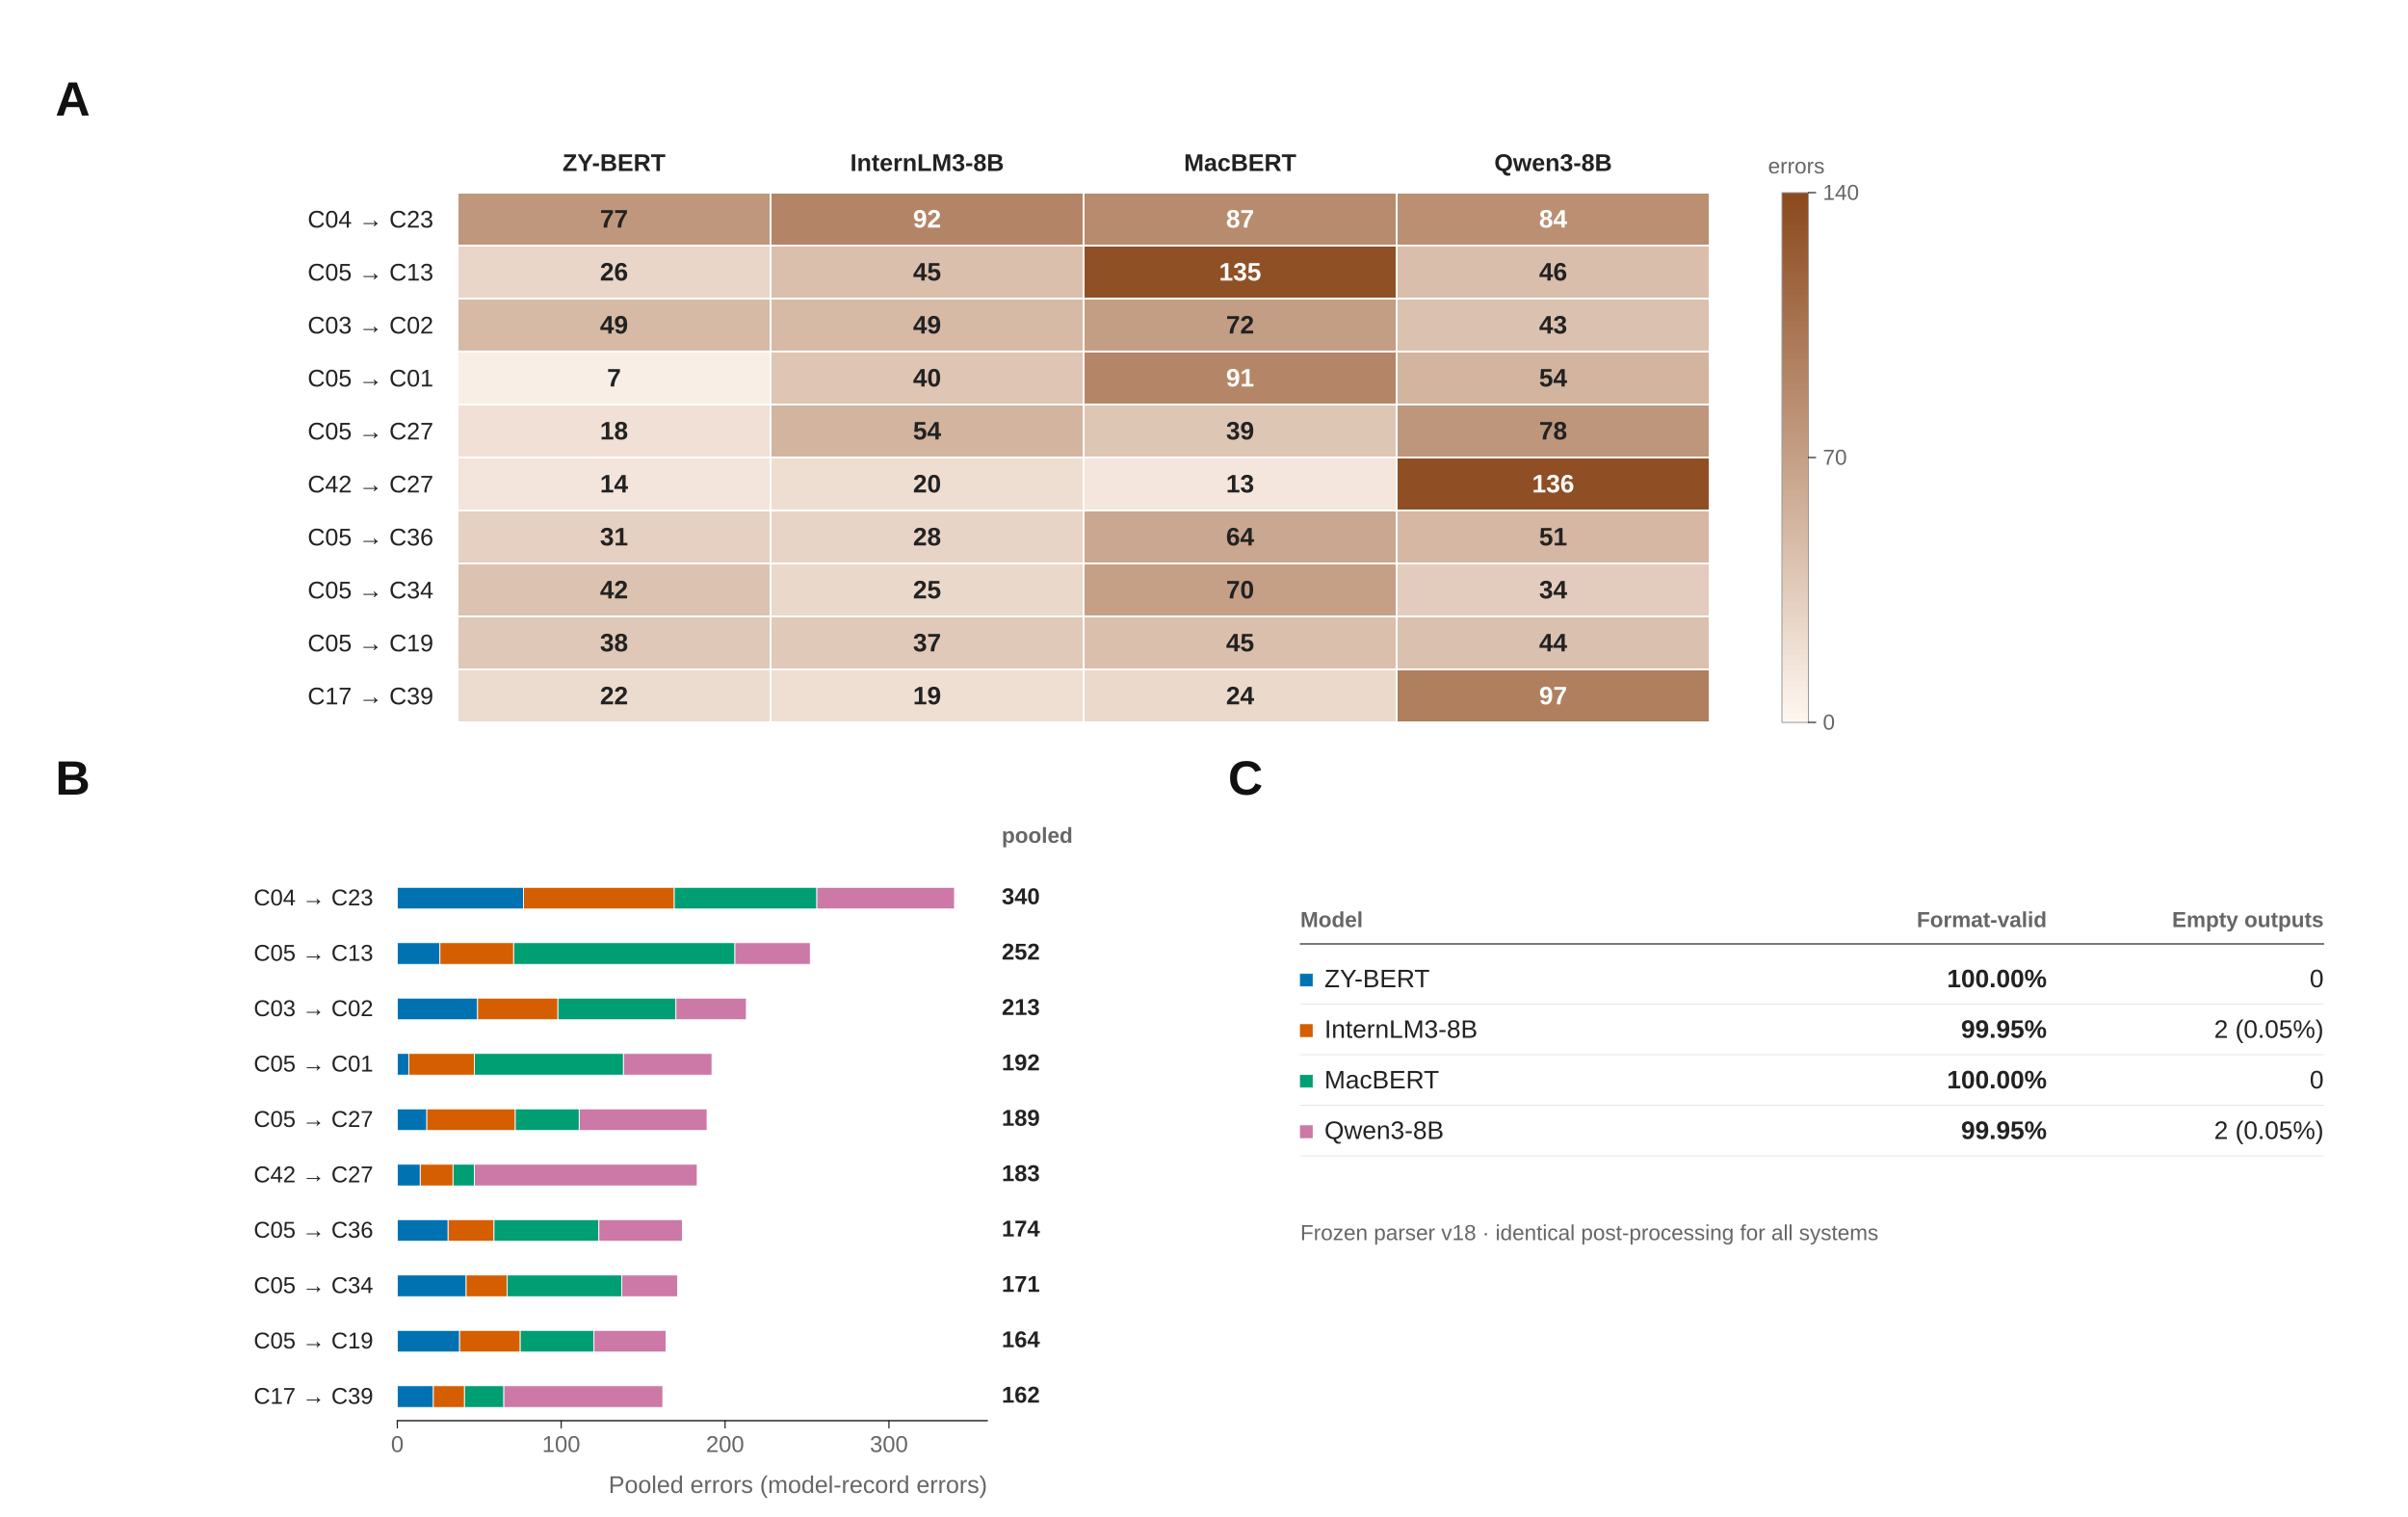
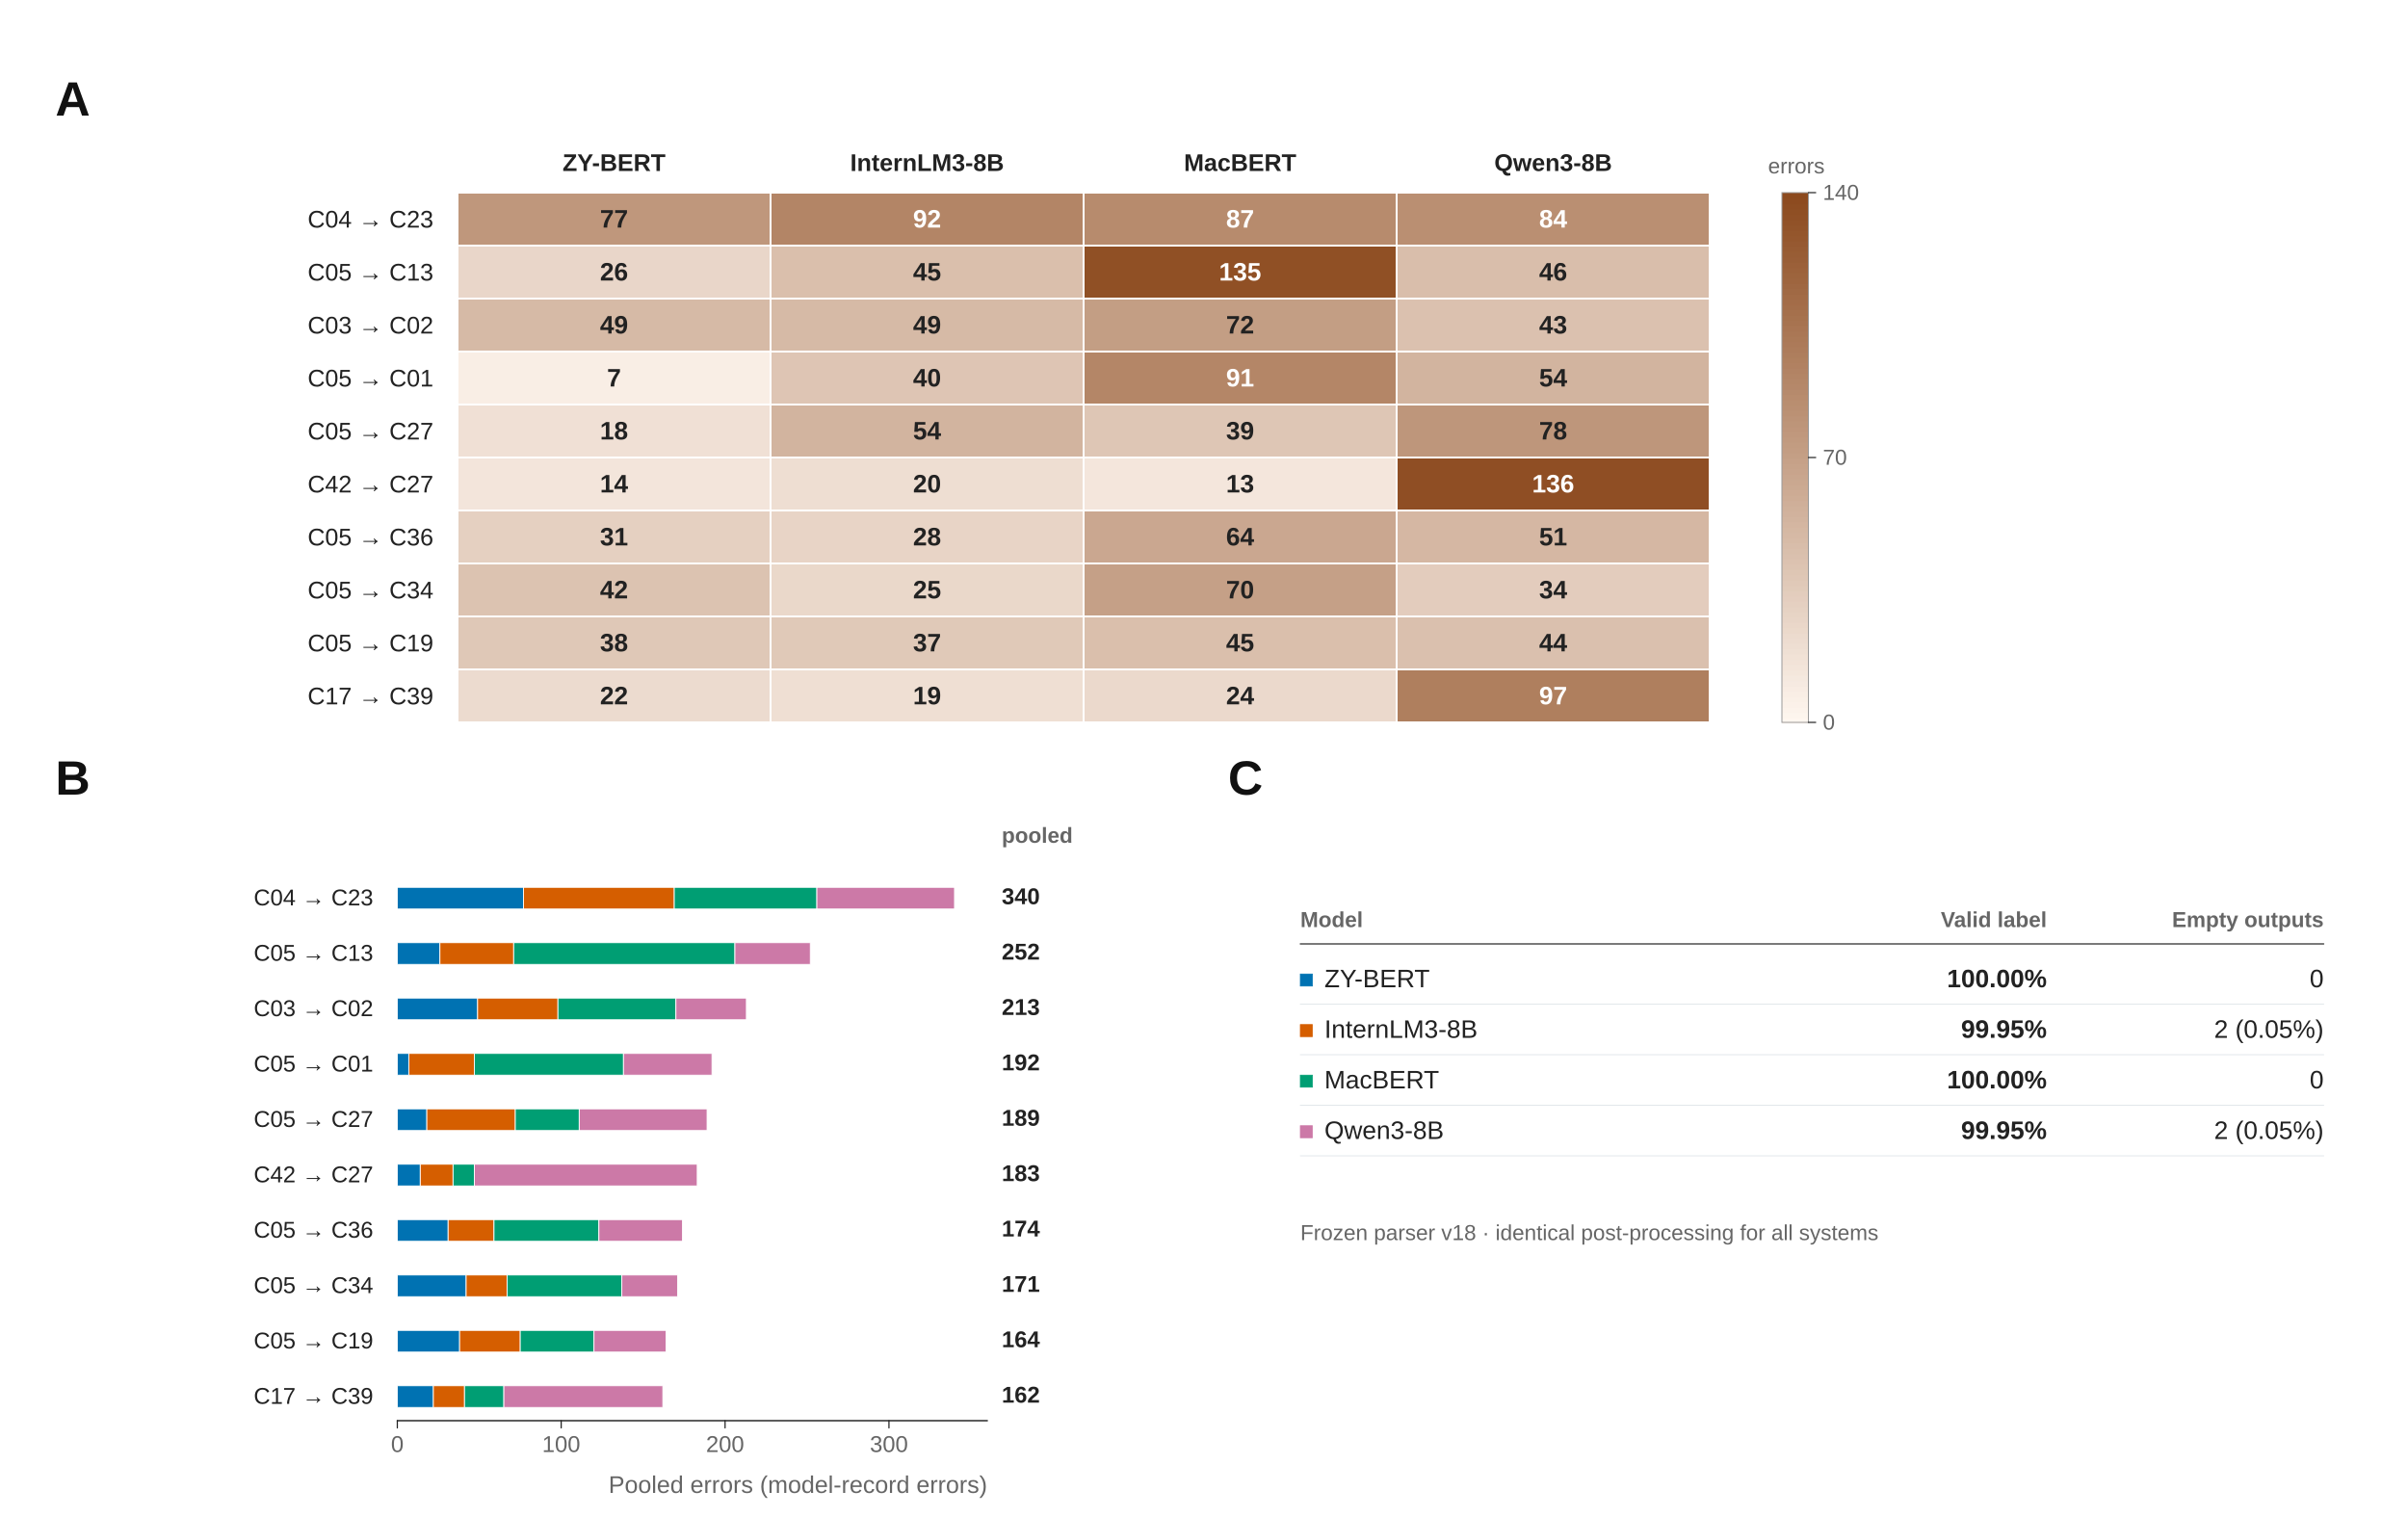
<svg xmlns="http://www.w3.org/2000/svg" width="2000" height="1260" viewBox="0 0 2000 1260">
  <rect width="2000" height="1260" fill="#FFFFFF" />
  <text x="46" y="96" font-family="Arial, Helvetica, sans-serif" font-size="40" font-weight="700" fill="#111111" text-anchor="start">A</text>
  <text x="510.0" y="142" font-family="Arial, Helvetica, sans-serif" font-size="20" font-weight="600" fill="#222222" text-anchor="middle">ZY-BERT</text>
  <text x="770.0" y="142" font-family="Arial, Helvetica, sans-serif" font-size="20" font-weight="600" fill="#222222" text-anchor="middle">InternLM3-8B</text>
  <text x="1030.0" y="142" font-family="Arial, Helvetica, sans-serif" font-size="20" font-weight="600" fill="#222222" text-anchor="middle">MacBERT</text>
  <text x="1290.0" y="142" font-family="Arial, Helvetica, sans-serif" font-size="20" font-weight="600" fill="#222222" text-anchor="middle">Qwen3-8B</text>
  <text x="360" y="189" font-family="Arial, Helvetica, sans-serif" font-size="20" font-weight="500" fill="#222222" text-anchor="end">C04 → C23</text>
  <rect x="380" y="160" width="260" height="44" rx="0" fill="#BF977C" stroke="#FFFFFF" stroke-width="1.6" opacity="1" />
  <text x="510.0" y="189" font-family="Arial, Helvetica, sans-serif" font-size="21" font-weight="700" fill="#222222" text-anchor="middle">77</text>
  <rect x="640" y="160" width="260" height="44" rx="0" fill="#B38566" stroke="#FFFFFF" stroke-width="1.6" opacity="1" />
  <text x="770.0" y="189" font-family="Arial, Helvetica, sans-serif" font-size="21" font-weight="700" fill="#FFFFFF" text-anchor="middle">92</text>
  <rect x="900" y="160" width="260" height="44" rx="0" fill="#B78B6D" stroke="#FFFFFF" stroke-width="1.6" opacity="1" />
  <text x="1030.0" y="189" font-family="Arial, Helvetica, sans-serif" font-size="21" font-weight="700" fill="#FFFFFF" text-anchor="middle">87</text>
  <rect x="1160" y="160" width="260" height="44" rx="0" fill="#BA8F72" stroke="#FFFFFF" stroke-width="1.6" opacity="1" />
  <text x="1290.0" y="189" font-family="Arial, Helvetica, sans-serif" font-size="21" font-weight="700" fill="#FFFFFF" text-anchor="middle">84</text>
  <text x="360" y="233" font-family="Arial, Helvetica, sans-serif" font-size="20" font-weight="500" fill="#222222" text-anchor="end">C05 → C13</text>
  <rect x="380" y="204" width="260" height="44" rx="0" fill="#E9D6C9" stroke="#FFFFFF" stroke-width="1.6" opacity="1" />
  <text x="510.0" y="233" font-family="Arial, Helvetica, sans-serif" font-size="21" font-weight="700" fill="#222222" text-anchor="middle">26</text>
  <rect x="640" y="204" width="260" height="44" rx="0" fill="#DABFAC" stroke="#FFFFFF" stroke-width="1.6" opacity="1" />
  <text x="770.0" y="233" font-family="Arial, Helvetica, sans-serif" font-size="21" font-weight="700" fill="#222222" text-anchor="middle">45</text>
  <rect x="900" y="204" width="260" height="44" rx="0" fill="#905025" stroke="#FFFFFF" stroke-width="1.6" opacity="1" />
  <text x="1030.0" y="233" font-family="Arial, Helvetica, sans-serif" font-size="21" font-weight="700" fill="#FFFFFF" text-anchor="middle">135</text>
  <rect x="1160" y="204" width="260" height="44" rx="0" fill="#D9BEAB" stroke="#FFFFFF" stroke-width="1.6" opacity="1" />
  <text x="1290.0" y="233" font-family="Arial, Helvetica, sans-serif" font-size="21" font-weight="700" fill="#222222" text-anchor="middle">46</text>
  <text x="360" y="277" font-family="Arial, Helvetica, sans-serif" font-size="20" font-weight="500" fill="#222222" text-anchor="end">C03 → C02</text>
  <rect x="380" y="248" width="260" height="44" rx="0" fill="#D6BAA6" stroke="#FFFFFF" stroke-width="1.6" opacity="1" />
  <text x="510.0" y="277" font-family="Arial, Helvetica, sans-serif" font-size="21" font-weight="700" fill="#222222" text-anchor="middle">49</text>
  <rect x="640" y="248" width="260" height="44" rx="0" fill="#D6BAA6" stroke="#FFFFFF" stroke-width="1.6" opacity="1" />
  <text x="770.0" y="277" font-family="Arial, Helvetica, sans-serif" font-size="21" font-weight="700" fill="#222222" text-anchor="middle">49</text>
  <rect x="900" y="248" width="260" height="44" rx="0" fill="#C39E84" stroke="#FFFFFF" stroke-width="1.6" opacity="1" />
  <text x="1030.0" y="277" font-family="Arial, Helvetica, sans-serif" font-size="21" font-weight="700" fill="#222222" text-anchor="middle">72</text>
  <rect x="1160" y="248" width="260" height="44" rx="0" fill="#DBC1AF" stroke="#FFFFFF" stroke-width="1.6" opacity="1" />
  <text x="1290.0" y="277" font-family="Arial, Helvetica, sans-serif" font-size="21" font-weight="700" fill="#222222" text-anchor="middle">43</text>
  <text x="360" y="321" font-family="Arial, Helvetica, sans-serif" font-size="20" font-weight="500" fill="#222222" text-anchor="end">C05 → C01</text>
  <rect x="380" y="292" width="260" height="44" rx="0" fill="#F9EEE5" stroke="#FFFFFF" stroke-width="1.6" opacity="1" />
  <text x="510.0" y="321" font-family="Arial, Helvetica, sans-serif" font-size="21" font-weight="700" fill="#222222" text-anchor="middle">7</text>
  <rect x="640" y="292" width="260" height="44" rx="0" fill="#DEC5B4" stroke="#FFFFFF" stroke-width="1.6" opacity="1" />
  <text x="770.0" y="321" font-family="Arial, Helvetica, sans-serif" font-size="21" font-weight="700" fill="#222222" text-anchor="middle">40</text>
  <rect x="900" y="292" width="260" height="44" rx="0" fill="#B48667" stroke="#FFFFFF" stroke-width="1.6" opacity="1" />
  <text x="1030.0" y="321" font-family="Arial, Helvetica, sans-serif" font-size="21" font-weight="700" fill="#FFFFFF" text-anchor="middle">91</text>
  <rect x="1160" y="292" width="260" height="44" rx="0" fill="#D2B49F" stroke="#FFFFFF" stroke-width="1.6" opacity="1" />
  <text x="1290.0" y="321" font-family="Arial, Helvetica, sans-serif" font-size="21" font-weight="700" fill="#222222" text-anchor="middle">54</text>
  <text x="360" y="365" font-family="Arial, Helvetica, sans-serif" font-size="20" font-weight="500" fill="#222222" text-anchor="end">C05 → C27</text>
  <rect x="380" y="336" width="260" height="44" rx="0" fill="#F0E0D5" stroke="#FFFFFF" stroke-width="1.6" opacity="1" />
  <text x="510.0" y="365" font-family="Arial, Helvetica, sans-serif" font-size="21" font-weight="700" fill="#222222" text-anchor="middle">18</text>
  <rect x="640" y="336" width="260" height="44" rx="0" fill="#D2B49F" stroke="#FFFFFF" stroke-width="1.6" opacity="1" />
  <text x="770.0" y="365" font-family="Arial, Helvetica, sans-serif" font-size="21" font-weight="700" fill="#222222" text-anchor="middle">54</text>
  <rect x="900" y="336" width="260" height="44" rx="0" fill="#DEC6B5" stroke="#FFFFFF" stroke-width="1.6" opacity="1" />
  <text x="1030.0" y="365" font-family="Arial, Helvetica, sans-serif" font-size="21" font-weight="700" fill="#222222" text-anchor="middle">39</text>
  <rect x="1160" y="336" width="260" height="44" rx="0" fill="#BE967B" stroke="#FFFFFF" stroke-width="1.6" opacity="1" />
  <text x="1290.0" y="365" font-family="Arial, Helvetica, sans-serif" font-size="21" font-weight="700" fill="#222222" text-anchor="middle">78</text>
  <text x="360" y="409" font-family="Arial, Helvetica, sans-serif" font-size="20" font-weight="500" fill="#222222" text-anchor="end">C42 → C27</text>
  <rect x="380" y="380" width="260" height="44" rx="0" fill="#F3E5DB" stroke="#FFFFFF" stroke-width="1.6" opacity="1" />
  <text x="510.0" y="409" font-family="Arial, Helvetica, sans-serif" font-size="21" font-weight="700" fill="#222222" text-anchor="middle">14</text>
  <rect x="640" y="380" width="260" height="44" rx="0" fill="#EEDED2" stroke="#FFFFFF" stroke-width="1.6" opacity="1" />
  <text x="770.0" y="409" font-family="Arial, Helvetica, sans-serif" font-size="21" font-weight="700" fill="#222222" text-anchor="middle">20</text>
  <rect x="900" y="380" width="260" height="44" rx="0" fill="#F4E6DC" stroke="#FFFFFF" stroke-width="1.6" opacity="1" />
  <text x="1030.0" y="409" font-family="Arial, Helvetica, sans-serif" font-size="21" font-weight="700" fill="#222222" text-anchor="middle">13</text>
  <rect x="1160" y="380" width="260" height="44" rx="0" fill="#8F4E24" stroke="#FFFFFF" stroke-width="1.6" opacity="1" />
  <text x="1290.0" y="409" font-family="Arial, Helvetica, sans-serif" font-size="21" font-weight="700" fill="#FFFFFF" text-anchor="middle">136</text>
  <text x="360" y="453" font-family="Arial, Helvetica, sans-serif" font-size="20" font-weight="500" fill="#222222" text-anchor="end">C05 → C36</text>
  <rect x="380" y="424" width="260" height="44" rx="0" fill="#E5D0C1" stroke="#FFFFFF" stroke-width="1.6" opacity="1" />
  <text x="510.0" y="453" font-family="Arial, Helvetica, sans-serif" font-size="21" font-weight="700" fill="#222222" text-anchor="middle">31</text>
  <rect x="640" y="424" width="260" height="44" rx="0" fill="#E8D4C6" stroke="#FFFFFF" stroke-width="1.6" opacity="1" />
  <text x="770.0" y="453" font-family="Arial, Helvetica, sans-serif" font-size="21" font-weight="700" fill="#222222" text-anchor="middle">28</text>
  <rect x="900" y="424" width="260" height="44" rx="0" fill="#CAA790" stroke="#FFFFFF" stroke-width="1.6" opacity="1" />
  <text x="1030.0" y="453" font-family="Arial, Helvetica, sans-serif" font-size="21" font-weight="700" fill="#222222" text-anchor="middle">64</text>
  <rect x="1160" y="424" width="260" height="44" rx="0" fill="#D5B7A3" stroke="#FFFFFF" stroke-width="1.6" opacity="1" />
  <text x="1290.0" y="453" font-family="Arial, Helvetica, sans-serif" font-size="21" font-weight="700" fill="#222222" text-anchor="middle">51</text>
  <text x="360" y="497" font-family="Arial, Helvetica, sans-serif" font-size="20" font-weight="500" fill="#222222" text-anchor="end">C05 → C34</text>
  <rect x="380" y="468" width="260" height="44" rx="0" fill="#DCC3B1" stroke="#FFFFFF" stroke-width="1.6" opacity="1" />
  <text x="510.0" y="497" font-family="Arial, Helvetica, sans-serif" font-size="21" font-weight="700" fill="#222222" text-anchor="middle">42</text>
  <rect x="640" y="468" width="260" height="44" rx="0" fill="#EAD8CA" stroke="#FFFFFF" stroke-width="1.6" opacity="1" />
  <text x="770.0" y="497" font-family="Arial, Helvetica, sans-serif" font-size="21" font-weight="700" fill="#222222" text-anchor="middle">25</text>
  <rect x="900" y="468" width="260" height="44" rx="0" fill="#C5A087" stroke="#FFFFFF" stroke-width="1.6" opacity="1" />
  <text x="1030.0" y="497" font-family="Arial, Helvetica, sans-serif" font-size="21" font-weight="700" fill="#222222" text-anchor="middle">70</text>
  <rect x="1160" y="468" width="260" height="44" rx="0" fill="#E3CCBD" stroke="#FFFFFF" stroke-width="1.6" opacity="1" />
  <text x="1290.0" y="497" font-family="Arial, Helvetica, sans-serif" font-size="21" font-weight="700" fill="#222222" text-anchor="middle">34</text>
  <text x="360" y="541" font-family="Arial, Helvetica, sans-serif" font-size="20" font-weight="500" fill="#222222" text-anchor="end">C05 → C19</text>
  <rect x="380" y="512" width="260" height="44" rx="0" fill="#DFC8B7" stroke="#FFFFFF" stroke-width="1.6" opacity="1" />
  <text x="510.0" y="541" font-family="Arial, Helvetica, sans-serif" font-size="21" font-weight="700" fill="#222222" text-anchor="middle">38</text>
  <rect x="640" y="512" width="260" height="44" rx="0" fill="#E0C9B8" stroke="#FFFFFF" stroke-width="1.6" opacity="1" />
  <text x="770.0" y="541" font-family="Arial, Helvetica, sans-serif" font-size="21" font-weight="700" fill="#222222" text-anchor="middle">37</text>
  <rect x="900" y="512" width="260" height="44" rx="0" fill="#DABFAC" stroke="#FFFFFF" stroke-width="1.6" opacity="1" />
  <text x="1030.0" y="541" font-family="Arial, Helvetica, sans-serif" font-size="21" font-weight="700" fill="#222222" text-anchor="middle">45</text>
  <rect x="1160" y="512" width="260" height="44" rx="0" fill="#DAC0AE" stroke="#FFFFFF" stroke-width="1.6" opacity="1" />
  <text x="1290.0" y="541" font-family="Arial, Helvetica, sans-serif" font-size="21" font-weight="700" fill="#222222" text-anchor="middle">44</text>
  <text x="360" y="585" font-family="Arial, Helvetica, sans-serif" font-size="20" font-weight="500" fill="#222222" text-anchor="end">C17 → C39</text>
  <rect x="380" y="556" width="260" height="44" rx="0" fill="#ECDBCF" stroke="#FFFFFF" stroke-width="1.6" opacity="1" />
  <text x="510.0" y="585" font-family="Arial, Helvetica, sans-serif" font-size="21" font-weight="700" fill="#222222" text-anchor="middle">22</text>
  <rect x="640" y="556" width="260" height="44" rx="0" fill="#EFDFD3" stroke="#FFFFFF" stroke-width="1.6" opacity="1" />
  <text x="770.0" y="585" font-family="Arial, Helvetica, sans-serif" font-size="21" font-weight="700" fill="#222222" text-anchor="middle">19</text>
  <rect x="900" y="556" width="260" height="44" rx="0" fill="#EBD9CC" stroke="#FFFFFF" stroke-width="1.6" opacity="1" />
  <text x="1030.0" y="585" font-family="Arial, Helvetica, sans-serif" font-size="21" font-weight="700" fill="#222222" text-anchor="middle">24</text>
  <rect x="1160" y="556" width="260" height="44" rx="0" fill="#AF7F5E" stroke="#FFFFFF" stroke-width="1.6" opacity="1" />
  <text x="1290.0" y="585" font-family="Arial, Helvetica, sans-serif" font-size="21" font-weight="700" fill="#FFFFFF" text-anchor="middle">97</text>
  <rect x="1480" y="595.6" width="22" height="5.4" rx="0" fill="#FFF7F0" stroke="none" stroke-width="0" opacity="1" />
  <rect x="1480" y="591.2" width="22" height="5.4" rx="0" fill="#FDF5ED" stroke="none" stroke-width="0" opacity="1" />
  <rect x="1480" y="586.8" width="22" height="5.4" rx="0" fill="#FCF3EB" stroke="none" stroke-width="0" opacity="1" />
  <rect x="1480" y="582.4" width="22" height="5.4" rx="0" fill="#FBF1E9" stroke="none" stroke-width="0" opacity="1" />
  <rect x="1480" y="578.0" width="22" height="5.4" rx="0" fill="#FAF0E7" stroke="none" stroke-width="0" opacity="1" />
  <rect x="1480" y="573.6" width="22" height="5.4" rx="0" fill="#F9EEE5" stroke="none" stroke-width="0" opacity="1" />
  <rect x="1480" y="569.2" width="22" height="5.4" rx="0" fill="#F8ECE3" stroke="none" stroke-width="0" opacity="1" />
  <rect x="1480" y="564.8" width="22" height="5.4" rx="0" fill="#F6EAE1" stroke="none" stroke-width="0" opacity="1" />
  <rect x="1480" y="560.4" width="22" height="5.4" rx="0" fill="#F5E9DF" stroke="none" stroke-width="0" opacity="1" />
  <rect x="1480" y="556.0" width="22" height="5.4" rx="0" fill="#F4E7DC" stroke="none" stroke-width="0" opacity="1" />
  <rect x="1480" y="551.6" width="22" height="5.4" rx="0" fill="#F3E5DA" stroke="none" stroke-width="0" opacity="1" />
  <rect x="1480" y="547.2" width="22" height="5.4" rx="0" fill="#F2E3D8" stroke="none" stroke-width="0" opacity="1" />
  <rect x="1480" y="542.8" width="22" height="5.4" rx="0" fill="#F1E2D6" stroke="none" stroke-width="0" opacity="1" />
  <rect x="1480" y="538.4" width="22" height="5.4" rx="0" fill="#EFE0D4" stroke="none" stroke-width="0" opacity="1" />
  <rect x="1480" y="534.0" width="22" height="5.4" rx="0" fill="#EEDED2" stroke="none" stroke-width="0" opacity="1" />
  <rect x="1480" y="529.6" width="22" height="5.4" rx="0" fill="#EDDCD0" stroke="none" stroke-width="0" opacity="1" />
  <rect x="1480" y="525.2" width="22" height="5.4" rx="0" fill="#ECDBCE" stroke="none" stroke-width="0" opacity="1" />
  <rect x="1480" y="520.8" width="22" height="5.4" rx="0" fill="#EBD9CB" stroke="none" stroke-width="0" opacity="1" />
  <rect x="1480" y="516.4" width="22" height="5.4" rx="0" fill="#EAD7C9" stroke="none" stroke-width="0" opacity="1" />
  <rect x="1480" y="512.0" width="22" height="5.4" rx="0" fill="#E8D5C7" stroke="none" stroke-width="0" opacity="1" />
  <rect x="1480" y="507.6" width="22" height="5.4" rx="0" fill="#E7D4C5" stroke="none" stroke-width="0" opacity="1" />
  <rect x="1480" y="503.2" width="22" height="5.4" rx="0" fill="#E6D2C3" stroke="none" stroke-width="0" opacity="1" />
  <rect x="1480" y="498.8" width="22" height="5.4" rx="0" fill="#E5D0C1" stroke="none" stroke-width="0" opacity="1" />
  <rect x="1480" y="494.4" width="22" height="5.4" rx="0" fill="#E4CEBF" stroke="none" stroke-width="0" opacity="1" />
  <rect x="1480" y="490.0" width="22" height="5.4" rx="0" fill="#E3CDBD" stroke="none" stroke-width="0" opacity="1" />
  <rect x="1480" y="485.6" width="22" height="5.4" rx="0" fill="#E1CBBA" stroke="none" stroke-width="0" opacity="1" />
  <rect x="1480" y="481.2" width="22" height="5.4" rx="0" fill="#E0C9B8" stroke="none" stroke-width="0" opacity="1" />
  <rect x="1480" y="476.8" width="22" height="5.4" rx="0" fill="#DFC7B6" stroke="none" stroke-width="0" opacity="1" />
  <rect x="1480" y="472.4" width="22" height="5.4" rx="0" fill="#DEC6B4" stroke="none" stroke-width="0" opacity="1" />
  <rect x="1480" y="468.0" width="22" height="5.4" rx="0" fill="#DDC4B2" stroke="none" stroke-width="0" opacity="1" />
  <rect x="1480" y="463.6" width="22" height="5.4" rx="0" fill="#DCC2B0" stroke="none" stroke-width="0" opacity="1" />
  <rect x="1480" y="459.2" width="22" height="5.4" rx="0" fill="#DAC0AE" stroke="none" stroke-width="0" opacity="1" />
  <rect x="1480" y="454.8" width="22" height="5.4" rx="0" fill="#D9BFAC" stroke="none" stroke-width="0" opacity="1" />
  <rect x="1480" y="450.4" width="22" height="5.4" rx="0" fill="#D8BDAA" stroke="none" stroke-width="0" opacity="1" />
  <rect x="1480" y="446.0" width="22" height="5.4" rx="0" fill="#D7BBA7" stroke="none" stroke-width="0" opacity="1" />
  <rect x="1480" y="441.6" width="22" height="5.4" rx="0" fill="#D6B9A5" stroke="none" stroke-width="0" opacity="1" />
  <rect x="1480" y="437.2" width="22" height="5.4" rx="0" fill="#D5B8A3" stroke="none" stroke-width="0" opacity="1" />
  <rect x="1480" y="432.8" width="22" height="5.4" rx="0" fill="#D4B6A1" stroke="none" stroke-width="0" opacity="1" />
  <rect x="1480" y="428.4" width="22" height="5.4" rx="0" fill="#D2B49F" stroke="none" stroke-width="0" opacity="1" />
  <rect x="1480" y="424.0" width="22" height="5.4" rx="0" fill="#D1B29D" stroke="none" stroke-width="0" opacity="1" />
  <rect x="1480" y="419.6" width="22" height="5.4" rx="0" fill="#D0B19B" stroke="none" stroke-width="0" opacity="1" />
  <rect x="1480" y="415.2" width="22" height="5.4" rx="0" fill="#CFAF99" stroke="none" stroke-width="0" opacity="1" />
  <rect x="1480" y="410.8" width="22" height="5.4" rx="0" fill="#CEAD96" stroke="none" stroke-width="0" opacity="1" />
  <rect x="1480" y="406.4" width="22" height="5.4" rx="0" fill="#CDAB94" stroke="none" stroke-width="0" opacity="1" />
  <rect x="1480" y="402.0" width="22" height="5.4" rx="0" fill="#CBAA92" stroke="none" stroke-width="0" opacity="1" />
  <rect x="1480" y="397.6" width="22" height="5.4" rx="0" fill="#CAA890" stroke="none" stroke-width="0" opacity="1" />
  <rect x="1480" y="393.2" width="22" height="5.4" rx="0" fill="#C9A68E" stroke="none" stroke-width="0" opacity="1" />
  <rect x="1480" y="388.8" width="22" height="5.4" rx="0" fill="#C8A48C" stroke="none" stroke-width="0" opacity="1" />
  <rect x="1480" y="384.4" width="22" height="5.4" rx="0" fill="#C7A38A" stroke="none" stroke-width="0" opacity="1" />
  <rect x="1480" y="380.0" width="22" height="5.4" rx="0" fill="#C6A188" stroke="none" stroke-width="0" opacity="1" />
  <rect x="1480" y="375.6" width="22" height="5.4" rx="0" fill="#C49F85" stroke="none" stroke-width="0" opacity="1" />
  <rect x="1480" y="371.2" width="22" height="5.4" rx="0" fill="#C39D83" stroke="none" stroke-width="0" opacity="1" />
  <rect x="1480" y="366.8" width="22" height="5.4" rx="0" fill="#C29C81" stroke="none" stroke-width="0" opacity="1" />
  <rect x="1480" y="362.4" width="22" height="5.4" rx="0" fill="#C19A7F" stroke="none" stroke-width="0" opacity="1" />
  <rect x="1480" y="358.0" width="22" height="5.4" rx="0" fill="#C0987D" stroke="none" stroke-width="0" opacity="1" />
  <rect x="1480" y="353.6" width="22" height="5.4" rx="0" fill="#BF967B" stroke="none" stroke-width="0" opacity="1" />
  <rect x="1480" y="349.2" width="22" height="5.4" rx="0" fill="#BD9579" stroke="none" stroke-width="0" opacity="1" />
  <rect x="1480" y="344.8" width="22" height="5.4" rx="0" fill="#BC9377" stroke="none" stroke-width="0" opacity="1" />
  <rect x="1480" y="340.4" width="22" height="5.4" rx="0" fill="#BB9174" stroke="none" stroke-width="0" opacity="1" />
  <rect x="1480" y="336.0" width="22" height="5.4" rx="0" fill="#BA8F72" stroke="none" stroke-width="0" opacity="1" />
  <rect x="1480" y="331.6" width="22" height="5.4" rx="0" fill="#B98E70" stroke="none" stroke-width="0" opacity="1" />
  <rect x="1480" y="327.2" width="22" height="5.4" rx="0" fill="#B88C6E" stroke="none" stroke-width="0" opacity="1" />
  <rect x="1480" y="322.8" width="22" height="5.4" rx="0" fill="#B68A6C" stroke="none" stroke-width="0" opacity="1" />
  <rect x="1480" y="318.4" width="22" height="5.4" rx="0" fill="#B5886A" stroke="none" stroke-width="0" opacity="1" />
  <rect x="1480" y="314.0" width="22" height="5.4" rx="0" fill="#B48768" stroke="none" stroke-width="0" opacity="1" />
  <rect x="1480" y="309.6" width="22" height="5.4" rx="0" fill="#B38566" stroke="none" stroke-width="0" opacity="1" />
  <rect x="1480" y="305.2" width="22" height="5.4" rx="0" fill="#B28364" stroke="none" stroke-width="0" opacity="1" />
  <rect x="1480" y="300.8" width="22" height="5.4" rx="0" fill="#B18161" stroke="none" stroke-width="0" opacity="1" />
  <rect x="1480" y="296.4" width="22" height="5.4" rx="0" fill="#B0805F" stroke="none" stroke-width="0" opacity="1" />
  <rect x="1480" y="292.0" width="22" height="5.4" rx="0" fill="#AE7E5D" stroke="none" stroke-width="0" opacity="1" />
  <rect x="1480" y="287.6" width="22" height="5.4" rx="0" fill="#AD7C5B" stroke="none" stroke-width="0" opacity="1" />
  <rect x="1480" y="283.2" width="22" height="5.4" rx="0" fill="#AC7A59" stroke="none" stroke-width="0" opacity="1" />
  <rect x="1480" y="278.8" width="22" height="5.4" rx="0" fill="#AB7957" stroke="none" stroke-width="0" opacity="1" />
  <rect x="1480" y="274.4" width="22" height="5.4" rx="0" fill="#AA7755" stroke="none" stroke-width="0" opacity="1" />
  <rect x="1480" y="270.0" width="22" height="5.4" rx="0" fill="#A97553" stroke="none" stroke-width="0" opacity="1" />
  <rect x="1480" y="265.6" width="22" height="5.4" rx="0" fill="#A77350" stroke="none" stroke-width="0" opacity="1" />
  <rect x="1480" y="261.2" width="22" height="5.4" rx="0" fill="#A6724E" stroke="none" stroke-width="0" opacity="1" />
  <rect x="1480" y="256.8" width="22" height="5.4" rx="0" fill="#A5704C" stroke="none" stroke-width="0" opacity="1" />
  <rect x="1480" y="252.4" width="22" height="5.4" rx="0" fill="#A46E4A" stroke="none" stroke-width="0" opacity="1" />
  <rect x="1480" y="248.0" width="22" height="5.4" rx="0" fill="#A36C48" stroke="none" stroke-width="0" opacity="1" />
  <rect x="1480" y="243.6" width="22" height="5.4" rx="0" fill="#A26B46" stroke="none" stroke-width="0" opacity="1" />
  <rect x="1480" y="239.2" width="22" height="5.4" rx="0" fill="#A06944" stroke="none" stroke-width="0" opacity="1" />
  <rect x="1480" y="234.8" width="22" height="5.4" rx="0" fill="#9F6742" stroke="none" stroke-width="0" opacity="1" />
  <rect x="1480" y="230.4" width="22" height="5.4" rx="0" fill="#9E653F" stroke="none" stroke-width="0" opacity="1" />
  <rect x="1480" y="226.0" width="22" height="5.4" rx="0" fill="#9D643D" stroke="none" stroke-width="0" opacity="1" />
  <rect x="1480" y="221.6" width="22" height="5.4" rx="0" fill="#9C623B" stroke="none" stroke-width="0" opacity="1" />
  <rect x="1480" y="217.2" width="22" height="5.4" rx="0" fill="#9B6039" stroke="none" stroke-width="0" opacity="1" />
  <rect x="1480" y="212.8" width="22" height="5.4" rx="0" fill="#995E37" stroke="none" stroke-width="0" opacity="1" />
  <rect x="1480" y="208.4" width="22" height="5.4" rx="0" fill="#985D35" stroke="none" stroke-width="0" opacity="1" />
  <rect x="1480" y="204.0" width="22" height="5.4" rx="0" fill="#975B33" stroke="none" stroke-width="0" opacity="1" />
  <rect x="1480" y="199.6" width="22" height="5.4" rx="0" fill="#965931" stroke="none" stroke-width="0" opacity="1" />
  <rect x="1480" y="195.2" width="22" height="5.4" rx="0" fill="#95572E" stroke="none" stroke-width="0" opacity="1" />
  <rect x="1480" y="190.8" width="22" height="5.4" rx="0" fill="#94562C" stroke="none" stroke-width="0" opacity="1" />
  <rect x="1480" y="186.4" width="22" height="5.4" rx="0" fill="#92542A" stroke="none" stroke-width="0" opacity="1" />
  <rect x="1480" y="182.0" width="22" height="5.4" rx="0" fill="#915228" stroke="none" stroke-width="0" opacity="1" />
  <rect x="1480" y="177.6" width="22" height="5.4" rx="0" fill="#905026" stroke="none" stroke-width="0" opacity="1" />
  <rect x="1480" y="173.2" width="22" height="5.4" rx="0" fill="#8F4F24" stroke="none" stroke-width="0" opacity="1" />
  <rect x="1480" y="168.8" width="22" height="5.4" rx="0" fill="#8E4D22" stroke="none" stroke-width="0" opacity="1" />
  <rect x="1480" y="164.4" width="22" height="5.4" rx="0" fill="#8D4B20" stroke="none" stroke-width="0" opacity="1" />
  <rect x="1480" y="160.0" width="22" height="5.4" rx="0" fill="#8C4A1E" stroke="none" stroke-width="0" opacity="1" />
  <rect x="1480" y="160" width="22" height="440" rx="0" fill="none" stroke="#999999" stroke-width="0.8" opacity="1" />
  <line x1="1502" y1="600.0" x2="1508" y2="600.0" stroke="#222222" stroke-width="1" opacity="1" stroke-linecap="round" />
  <text x="1514" y="606.0" font-family="Arial, Helvetica, sans-serif" font-size="18" font-weight="400" fill="#666666" text-anchor="start">0</text>
  <line x1="1502" y1="380.0" x2="1508" y2="380.0" stroke="#222222" stroke-width="1" opacity="1" stroke-linecap="round" />
  <text x="1514" y="386.0" font-family="Arial, Helvetica, sans-serif" font-size="18" font-weight="400" fill="#666666" text-anchor="start">70</text>
  <line x1="1502" y1="160.0" x2="1508" y2="160.0" stroke="#222222" stroke-width="1" opacity="1" stroke-linecap="round" />
  <text x="1514" y="166.0" font-family="Arial, Helvetica, sans-serif" font-size="18" font-weight="400" fill="#666666" text-anchor="start">140</text>
  <text x="1492" y="144" font-family="Arial, Helvetica, sans-serif" font-size="18" font-weight="400" fill="#666666" text-anchor="middle">errors</text>
  <text x="46" y="660" font-family="Arial, Helvetica, sans-serif" font-size="40" font-weight="700" fill="#111111" text-anchor="start">B</text>
  <text x="310" y="752" font-family="Arial, Helvetica, sans-serif" font-size="19" font-weight="400" fill="#222222" text-anchor="end">C04 → C23</text>
  <rect x="330" y="737" width="104.806" height="18" rx="0" fill="#0072B2" stroke="#FFFFFF" stroke-width="0.7" opacity="1" />
  <rect x="434.806" y="737" width="125.222" height="18" rx="0" fill="#D55E00" stroke="#FFFFFF" stroke-width="0.7" opacity="1" />
  <rect x="560.028" y="737" width="118.417" height="18" rx="0" fill="#009E73" stroke="#FFFFFF" stroke-width="0.7" opacity="1" />
  <rect x="678.444" y="737" width="114.333" height="18" rx="0" fill="#CC79A7" stroke="#FFFFFF" stroke-width="0.7" opacity="1" />
  <text x="832" y="751" font-family="Arial, Helvetica, sans-serif" font-size="19" font-weight="700" fill="#222222" text-anchor="start">340</text>
  <text x="310" y="798" font-family="Arial, Helvetica, sans-serif" font-size="19" font-weight="400" fill="#222222" text-anchor="end">C05 → C13</text>
  <rect x="330" y="783" width="35.389" height="18" rx="0" fill="#0072B2" stroke="#FFFFFF" stroke-width="0.7" opacity="1" />
  <rect x="365.389" y="783" width="61.25" height="18" rx="0" fill="#D55E00" stroke="#FFFFFF" stroke-width="0.7" opacity="1" />
  <rect x="426.639" y="783" width="183.75" height="18" rx="0" fill="#009E73" stroke="#FFFFFF" stroke-width="0.7" opacity="1" />
  <rect x="610.389" y="783" width="62.611" height="18" rx="0" fill="#CC79A7" stroke="#FFFFFF" stroke-width="0.7" opacity="1" />
  <text x="832" y="797" font-family="Arial, Helvetica, sans-serif" font-size="19" font-weight="700" fill="#222222" text-anchor="start">252</text>
  <text x="310" y="844" font-family="Arial, Helvetica, sans-serif" font-size="19" font-weight="400" fill="#222222" text-anchor="end">C03 → C02</text>
  <rect x="330" y="829" width="66.694" height="18" rx="0" fill="#0072B2" stroke="#FFFFFF" stroke-width="0.7" opacity="1" />
  <rect x="396.694" y="829" width="66.694" height="18" rx="0" fill="#D55E00" stroke="#FFFFFF" stroke-width="0.7" opacity="1" />
  <rect x="463.389" y="829" width="98.0" height="18" rx="0" fill="#009E73" stroke="#FFFFFF" stroke-width="0.7" opacity="1" />
  <rect x="561.389" y="829" width="58.528" height="18" rx="0" fill="#CC79A7" stroke="#FFFFFF" stroke-width="0.7" opacity="1" />
  <text x="832" y="843" font-family="Arial, Helvetica, sans-serif" font-size="19" font-weight="700" fill="#222222" text-anchor="start">213</text>
  <text x="310" y="890" font-family="Arial, Helvetica, sans-serif" font-size="19" font-weight="400" fill="#222222" text-anchor="end">C05 → C01</text>
  <rect x="330" y="875" width="9.528" height="18" rx="0" fill="#0072B2" stroke="#FFFFFF" stroke-width="0.7" opacity="1" />
  <rect x="339.528" y="875" width="54.444" height="18" rx="0" fill="#D55E00" stroke="#FFFFFF" stroke-width="0.7" opacity="1" />
  <rect x="393.972" y="875" width="123.861" height="18" rx="0" fill="#009E73" stroke="#FFFFFF" stroke-width="0.7" opacity="1" />
  <rect x="517.833" y="875" width="73.5" height="18" rx="0" fill="#CC79A7" stroke="#FFFFFF" stroke-width="0.7" opacity="1" />
  <text x="832" y="889" font-family="Arial, Helvetica, sans-serif" font-size="19" font-weight="700" fill="#222222" text-anchor="start">192</text>
  <text x="310" y="936" font-family="Arial, Helvetica, sans-serif" font-size="19" font-weight="400" fill="#222222" text-anchor="end">C05 → C27</text>
  <rect x="330" y="921" width="24.5" height="18" rx="0" fill="#0072B2" stroke="#FFFFFF" stroke-width="0.7" opacity="1" />
  <rect x="354.5" y="921" width="73.5" height="18" rx="0" fill="#D55E00" stroke="#FFFFFF" stroke-width="0.7" opacity="1" />
  <rect x="428.0" y="921" width="53.083" height="18" rx="0" fill="#009E73" stroke="#FFFFFF" stroke-width="0.7" opacity="1" />
  <rect x="481.083" y="921" width="106.167" height="18" rx="0" fill="#CC79A7" stroke="#FFFFFF" stroke-width="0.7" opacity="1" />
  <text x="832" y="935" font-family="Arial, Helvetica, sans-serif" font-size="19" font-weight="700" fill="#222222" text-anchor="start">189</text>
  <text x="310" y="982" font-family="Arial, Helvetica, sans-serif" font-size="19" font-weight="400" fill="#222222" text-anchor="end">C42 → C27</text>
  <rect x="330" y="967" width="19.056" height="18" rx="0" fill="#0072B2" stroke="#FFFFFF" stroke-width="0.7" opacity="1" />
  <rect x="349.056" y="967" width="27.222" height="18" rx="0" fill="#D55E00" stroke="#FFFFFF" stroke-width="0.7" opacity="1" />
  <rect x="376.278" y="967" width="17.694" height="18" rx="0" fill="#009E73" stroke="#FFFFFF" stroke-width="0.7" opacity="1" />
  <rect x="393.972" y="967" width="185.111" height="18" rx="0" fill="#CC79A7" stroke="#FFFFFF" stroke-width="0.7" opacity="1" />
  <text x="832" y="981" font-family="Arial, Helvetica, sans-serif" font-size="19" font-weight="700" fill="#222222" text-anchor="start">183</text>
  <text x="310" y="1028" font-family="Arial, Helvetica, sans-serif" font-size="19" font-weight="400" fill="#222222" text-anchor="end">C05 → C36</text>
  <rect x="330" y="1013" width="42.194" height="18" rx="0" fill="#0072B2" stroke="#FFFFFF" stroke-width="0.7" opacity="1" />
  <rect x="372.194" y="1013" width="38.111" height="18" rx="0" fill="#D55E00" stroke="#FFFFFF" stroke-width="0.7" opacity="1" />
  <rect x="410.306" y="1013" width="87.111" height="18" rx="0" fill="#009E73" stroke="#FFFFFF" stroke-width="0.7" opacity="1" />
  <rect x="497.417" y="1013" width="69.417" height="18" rx="0" fill="#CC79A7" stroke="#FFFFFF" stroke-width="0.7" opacity="1" />
  <text x="832" y="1027" font-family="Arial, Helvetica, sans-serif" font-size="19" font-weight="700" fill="#222222" text-anchor="start">174</text>
  <text x="310" y="1074" font-family="Arial, Helvetica, sans-serif" font-size="19" font-weight="400" fill="#222222" text-anchor="end">C05 → C34</text>
  <rect x="330" y="1059" width="57.167" height="18" rx="0" fill="#0072B2" stroke="#FFFFFF" stroke-width="0.7" opacity="1" />
  <rect x="387.167" y="1059" width="34.028" height="18" rx="0" fill="#D55E00" stroke="#FFFFFF" stroke-width="0.7" opacity="1" />
  <rect x="421.194" y="1059" width="95.278" height="18" rx="0" fill="#009E73" stroke="#FFFFFF" stroke-width="0.7" opacity="1" />
  <rect x="516.472" y="1059" width="46.278" height="18" rx="0" fill="#CC79A7" stroke="#FFFFFF" stroke-width="0.7" opacity="1" />
  <text x="832" y="1073" font-family="Arial, Helvetica, sans-serif" font-size="19" font-weight="700" fill="#222222" text-anchor="start">171</text>
  <text x="310" y="1120" font-family="Arial, Helvetica, sans-serif" font-size="19" font-weight="400" fill="#222222" text-anchor="end">C05 → C19</text>
  <rect x="330" y="1105" width="51.722" height="18" rx="0" fill="#0072B2" stroke="#FFFFFF" stroke-width="0.7" opacity="1" />
  <rect x="381.722" y="1105" width="50.361" height="18" rx="0" fill="#D55E00" stroke="#FFFFFF" stroke-width="0.7" opacity="1" />
  <rect x="432.083" y="1105" width="61.25" height="18" rx="0" fill="#009E73" stroke="#FFFFFF" stroke-width="0.7" opacity="1" />
  <rect x="493.333" y="1105" width="59.889" height="18" rx="0" fill="#CC79A7" stroke="#FFFFFF" stroke-width="0.7" opacity="1" />
  <text x="832" y="1119" font-family="Arial, Helvetica, sans-serif" font-size="19" font-weight="700" fill="#222222" text-anchor="start">164</text>
  <text x="310" y="1166" font-family="Arial, Helvetica, sans-serif" font-size="19" font-weight="400" fill="#222222" text-anchor="end">C17 → C39</text>
  <rect x="330" y="1151" width="29.944" height="18" rx="0" fill="#0072B2" stroke="#FFFFFF" stroke-width="0.7" opacity="1" />
  <rect x="359.944" y="1151" width="25.861" height="18" rx="0" fill="#D55E00" stroke="#FFFFFF" stroke-width="0.7" opacity="1" />
  <rect x="385.806" y="1151" width="32.667" height="18" rx="0" fill="#009E73" stroke="#FFFFFF" stroke-width="0.7" opacity="1" />
  <rect x="418.472" y="1151" width="132.028" height="18" rx="0" fill="#CC79A7" stroke="#FFFFFF" stroke-width="0.7" opacity="1" />
  <text x="832" y="1165" font-family="Arial, Helvetica, sans-serif" font-size="19" font-weight="700" fill="#222222" text-anchor="start">162</text>
  <text x="832" y="700" font-family="Arial, Helvetica, sans-serif" font-size="18" font-weight="600" fill="#666666" text-anchor="start">pooled</text>
  <line x1="330" y1="1180" x2="820" y2="1180" stroke="#222222" stroke-width="1.2" opacity="1" stroke-linecap="round" />
  <line x1="330.0" y1="1180" x2="330.0" y2="1186" stroke="#222222" stroke-width="1" opacity="1" stroke-linecap="round" />
  <text x="330.0" y="1206" font-family="Arial, Helvetica, sans-serif" font-size="19" font-weight="400" fill="#666666" text-anchor="middle">0</text>
  <line x1="466.111" y1="1180" x2="466.111" y2="1186" stroke="#222222" stroke-width="1" opacity="1" stroke-linecap="round" />
  <text x="466.111" y="1206" font-family="Arial, Helvetica, sans-serif" font-size="19" font-weight="400" fill="#666666" text-anchor="middle">100</text>
  <line x1="602.222" y1="1180" x2="602.222" y2="1186" stroke="#222222" stroke-width="1" opacity="1" stroke-linecap="round" />
  <text x="602.222" y="1206" font-family="Arial, Helvetica, sans-serif" font-size="19" font-weight="400" fill="#666666" text-anchor="middle">200</text>
  <line x1="738.333" y1="1180" x2="738.333" y2="1186" stroke="#222222" stroke-width="1" opacity="1" stroke-linecap="round" />
  <text x="738.333" y="1206" font-family="Arial, Helvetica, sans-serif" font-size="19" font-weight="400" fill="#666666" text-anchor="middle">300</text>
  <text x="820" y="1240" font-family="Arial, Helvetica, sans-serif" font-size="20" font-weight="400" fill="#666666" text-anchor="end">Pooled errors (model-record errors)</text>
  <text x="1020" y="660" font-family="Arial, Helvetica, sans-serif" font-size="40" font-weight="700" fill="#111111" text-anchor="start">C</text>
  <text x="1080" y="770" font-family="Arial, Helvetica, sans-serif" font-size="18" font-weight="600" fill="#666666" text-anchor="start">Model</text>
-   <text x="1700" y="770" font-family="Arial, Helvetica, sans-serif" font-size="18" font-weight="600" fill="#666666" text-anchor="end">Format-valid</text>
+   <text x="1700" y="770" font-family="Arial, Helvetica, sans-serif" font-size="18" font-weight="600" fill="#666666" text-anchor="end">Valid label</text>
  <text x="1930" y="770" font-family="Arial, Helvetica, sans-serif" font-size="18" font-weight="600" fill="#666666" text-anchor="end">Empty outputs</text>
  <line x1="1080" y1="784" x2="1930" y2="784" stroke="#222222" stroke-width="1" opacity="1" stroke-linecap="round" />
  <rect x="1080" y="809" width="10" height="10" rx="0" fill="#0072B2" stroke="#0072B2" stroke-width="0.6" opacity="1" />
  <text x="1100" y="820" font-family="Arial, Helvetica, sans-serif" font-size="21" font-weight="400" fill="#222222" text-anchor="start">ZY-BERT</text>
  <text x="1700" y="820" font-family="Arial, Helvetica, sans-serif" font-size="21" font-weight="700" fill="#222222" text-anchor="end">100.00%</text>
  <text x="1930" y="820" font-family="Arial, Helvetica, sans-serif" font-size="21" font-weight="400" fill="#222222" text-anchor="end">0</text>
  <line x1="1080" y1="834" x2="1930" y2="834" stroke="#E2E7EB" stroke-width="0.8" opacity="1" stroke-linecap="round" />
  <rect x="1080" y="851" width="10" height="10" rx="0" fill="#D55E00" stroke="#D55E00" stroke-width="0.6" opacity="1" />
  <text x="1100" y="862" font-family="Arial, Helvetica, sans-serif" font-size="21" font-weight="400" fill="#222222" text-anchor="start">InternLM3-8B</text>
  <text x="1700" y="862" font-family="Arial, Helvetica, sans-serif" font-size="21" font-weight="700" fill="#222222" text-anchor="end">99.95%</text>
  <text x="1930" y="862" font-family="Arial, Helvetica, sans-serif" font-size="21" font-weight="400" fill="#222222" text-anchor="end">2 (0.05%)</text>
  <line x1="1080" y1="876" x2="1930" y2="876" stroke="#E2E7EB" stroke-width="0.8" opacity="1" stroke-linecap="round" />
  <rect x="1080" y="893" width="10" height="10" rx="0" fill="#009E73" stroke="#009E73" stroke-width="0.6" opacity="1" />
  <text x="1100" y="904" font-family="Arial, Helvetica, sans-serif" font-size="21" font-weight="400" fill="#222222" text-anchor="start">MacBERT</text>
  <text x="1700" y="904" font-family="Arial, Helvetica, sans-serif" font-size="21" font-weight="700" fill="#222222" text-anchor="end">100.00%</text>
  <text x="1930" y="904" font-family="Arial, Helvetica, sans-serif" font-size="21" font-weight="400" fill="#222222" text-anchor="end">0</text>
  <line x1="1080" y1="918" x2="1930" y2="918" stroke="#E2E7EB" stroke-width="0.8" opacity="1" stroke-linecap="round" />
  <rect x="1080" y="935" width="10" height="10" rx="0" fill="#CC79A7" stroke="#CC79A7" stroke-width="0.6" opacity="1" />
  <text x="1100" y="946" font-family="Arial, Helvetica, sans-serif" font-size="21" font-weight="400" fill="#222222" text-anchor="start">Qwen3-8B</text>
  <text x="1700" y="946" font-family="Arial, Helvetica, sans-serif" font-size="21" font-weight="700" fill="#222222" text-anchor="end">99.95%</text>
  <text x="1930" y="946" font-family="Arial, Helvetica, sans-serif" font-size="21" font-weight="400" fill="#222222" text-anchor="end">2 (0.05%)</text>
  <line x1="1080" y1="960" x2="1930" y2="960" stroke="#E2E7EB" stroke-width="0.8" opacity="1" stroke-linecap="round" />
  <text x="1080" y="1030" font-family="Arial, Helvetica, sans-serif" font-size="18" font-weight="400" fill="#666666" text-anchor="start">Frozen parser v18 · identical post-processing for all systems</text>
</svg>
